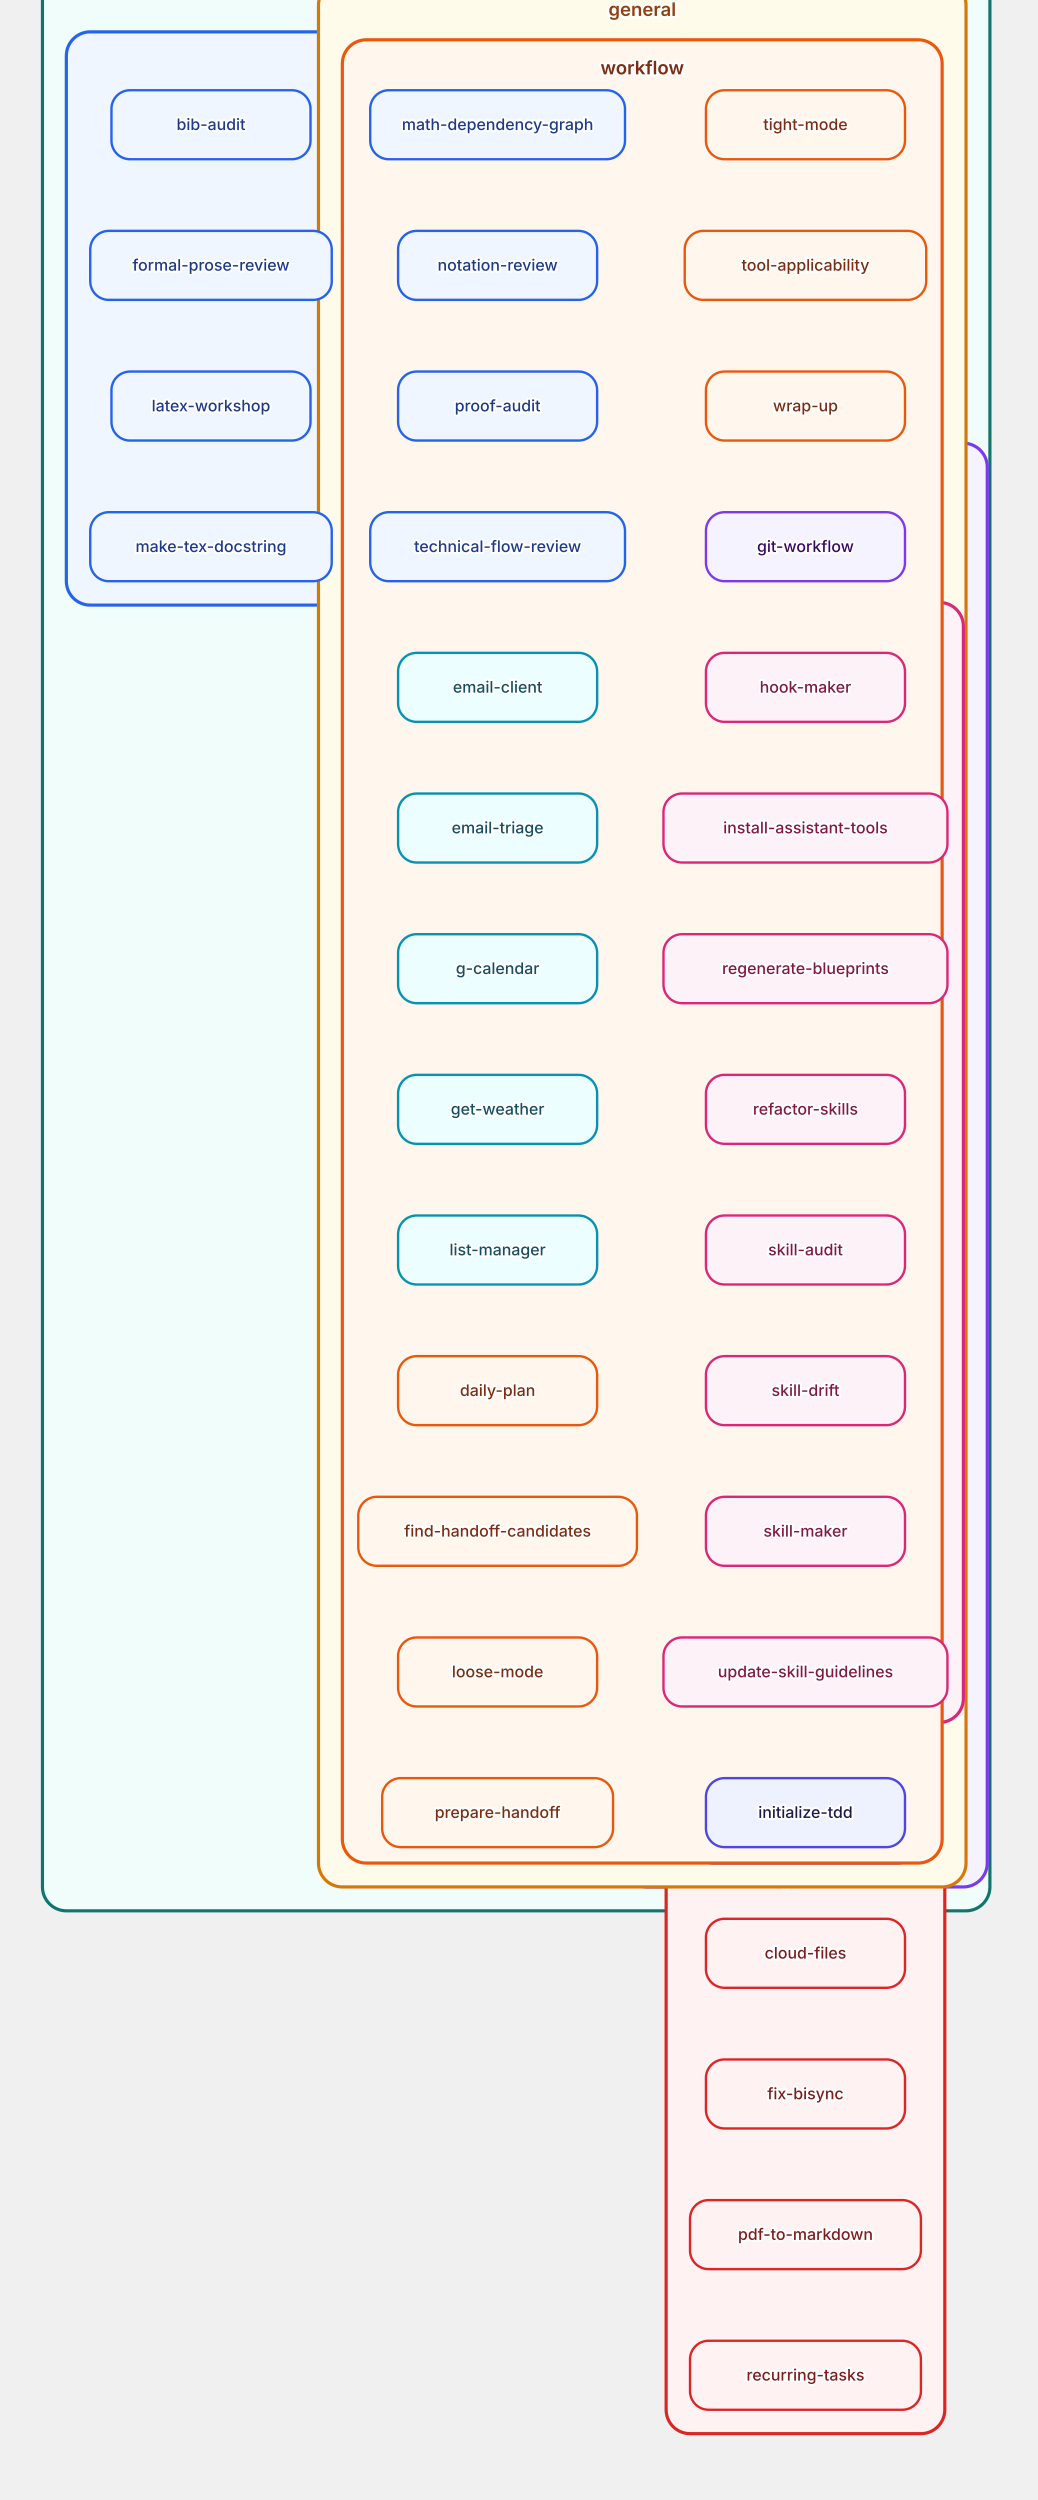
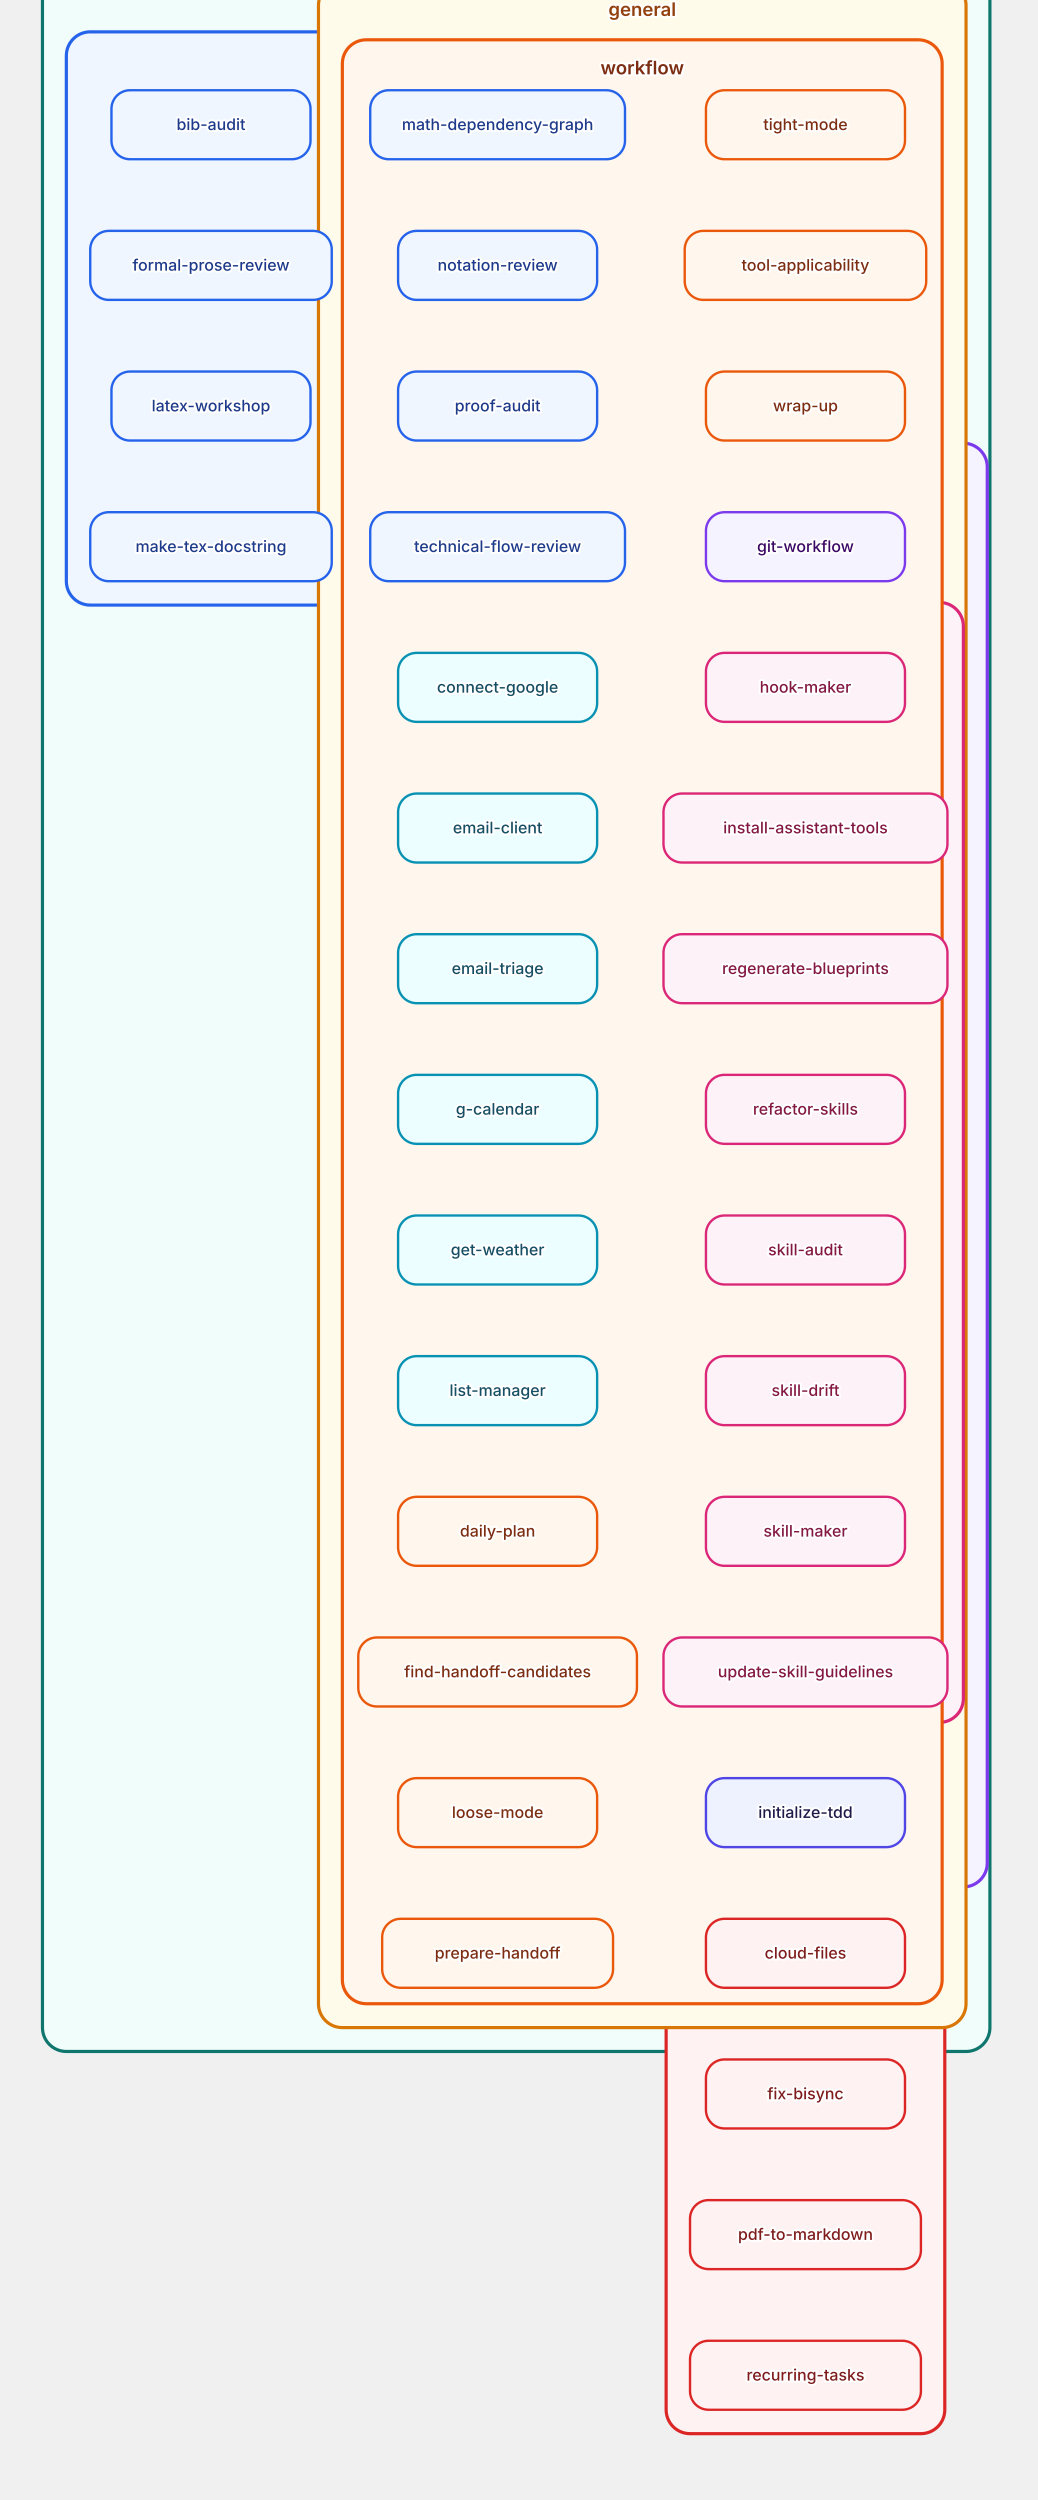
<svg xmlns="http://www.w3.org/2000/svg" width="782" height="1884" viewBox="0 0 782 1884">
  <defs>
    <marker id="arrow-end" markerWidth="10" markerHeight="8" refX="8" refY="4" orient="auto" markerUnits="strokeWidth">
      <path d="M0 0 L8 4 L0 8 Z" fill="#64748b" />
    </marker>
    <marker id="arrow-start" markerWidth="10" markerHeight="8" refX="2" refY="4" orient="auto-start-reverse" markerUnits="strokeWidth">
      <path d="M8 0 L0 4 L8 8 Z" fill="#64748b" />
    </marker>
  </defs>
  <g transform="translate(56 56)">
    <g id="edges" />
    <g id="groups">
      <g id="assistant" data-kind="group">
-         <rect x="-24" y="-122" width="714" height="1506" rx="18" ry="18" fill="#f0fdfa" stroke="#0f766e" stroke-width="2.4" />
+         <rect x="-24" y="-122" width="714" height="1612" rx="18" ry="18" fill="#f0fdfa" stroke="#0f766e" stroke-width="2.4" />
        <text x="333" y="-96" text-anchor="middle" font-family="Inter, Segoe UI, sans-serif" font-size="14" font-weight="600" fill="#134e4a" stroke="#ffffff" stroke-width="3" stroke-linejoin="round" paint-order="stroke">
          <tspan x="333" dy="0">assistant</tspan>
        </text>
      </g>
      <g id="development" data-kind="group">
        <rect x="414" y="278" width="274" height="1088" rx="18" ry="18" fill="#f5f3ff" stroke="#7c3aed" stroke-width="2.4" />
        <text x="551" y="304" text-anchor="middle" font-family="Inter, Segoe UI, sans-serif" font-size="14" font-weight="600" fill="#3b0764" stroke="#ffffff" stroke-width="3" stroke-linejoin="round" paint-order="stroke">
          <tspan x="551" dy="0">development</tspan>
        </text>
      </g>
      <g id="system" data-kind="group">
        <rect x="446" y="1338" width="210" height="440" rx="18" ry="18" fill="#fef2f2" stroke="#dc2626" stroke-width="2.4" />
        <text x="551" y="1364" text-anchor="middle" font-family="Inter, Segoe UI, sans-serif" font-size="14" font-weight="600" fill="#7f1d1d" stroke="#ffffff" stroke-width="3" stroke-linejoin="round" paint-order="stroke">
          <tspan x="551" dy="0">system</tspan>
        </text>
      </g>
      <g id="research" data-kind="group">
        <rect x="-6" y="-32" width="439" height="432" rx="18" ry="18" fill="#eff6ff" stroke="#2563eb" stroke-width="2.4" />
        <text x="213.5" y="-6" text-anchor="middle" font-family="Inter, Segoe UI, sans-serif" font-size="14" font-weight="600" fill="#1e3a8a" stroke="#ffffff" stroke-width="3" stroke-linejoin="round" paint-order="stroke">
          <tspan x="213.5" dy="0">research</tspan>
        </text>
      </g>
      <g id="general" data-kind="group">
-         <rect x="184" y="-70" width="488" height="1436" rx="18" ry="18" fill="#fffbeb" stroke="#d97706" stroke-width="2.4" />
+         <rect x="184" y="-70" width="488" height="1542" rx="18" ry="18" fill="#fffbeb" stroke="#d97706" stroke-width="2.4" />
        <text x="428" y="-44" text-anchor="middle" font-family="Inter, Segoe UI, sans-serif" font-size="14" font-weight="600" fill="#92400e" stroke="#ffffff" stroke-width="3" stroke-linejoin="round" paint-order="stroke">
          <tspan x="428" dy="0">general</tspan>
        </text>
      </g>
      <g id="skill" data-kind="group">
        <rect x="432" y="398" width="238" height="844" rx="18" ry="18" fill="#fdf2f8" stroke="#db2777" stroke-width="2.4" />
        <text x="551" y="424" text-anchor="middle" font-family="Inter, Segoe UI, sans-serif" font-size="14" font-weight="600" fill="#831843" stroke="#ffffff" stroke-width="3" stroke-linejoin="round" paint-order="stroke">
          <tspan x="551" dy="0">skill</tspan>
        </text>
      </g>
      <g id="coding" data-kind="group">
        <rect x="464" y="1246" width="174" height="102" rx="18" ry="18" fill="#eef2ff" stroke="#4f46e5" stroke-width="2.4" />
        <text x="551" y="1272" text-anchor="middle" font-family="Inter, Segoe UI, sans-serif" font-size="14" font-weight="600" fill="#1e1b4b" stroke="#ffffff" stroke-width="3" stroke-linejoin="round" paint-order="stroke">
          <tspan x="551" dy="0">coding</tspan>
        </text>
      </g>
      <g id="productivity" data-kind="group">
-         <rect x="232" y="398" width="174" height="526" rx="18" ry="18" fill="#ecfeff" stroke="#0891b2" stroke-width="2.4" />
+         <rect x="232" y="398" width="174" height="632" rx="18" ry="18" fill="#ecfeff" stroke="#0891b2" stroke-width="2.4" />
        <text x="319" y="424" text-anchor="middle" font-family="Inter, Segoe UI, sans-serif" font-size="14" font-weight="600" fill="#164e63" stroke="#ffffff" stroke-width="3" stroke-linejoin="round" paint-order="stroke">
          <tspan x="319" dy="0">productivity</tspan>
        </text>
      </g>
      <g id="workflow" data-kind="group">
-         <rect x="202" y="-26" width="452" height="1374" rx="18" ry="18" fill="#fff7ed" stroke="#ea580c" stroke-width="2.4" />
+         <rect x="202" y="-26" width="452" height="1480" rx="18" ry="18" fill="#fff7ed" stroke="#ea580c" stroke-width="2.4" />
        <text x="428" y="0" text-anchor="middle" font-family="Inter, Segoe UI, sans-serif" font-size="14" font-weight="600" fill="#7c2d12" stroke="#ffffff" stroke-width="3" stroke-linejoin="round" paint-order="stroke">
          <tspan x="428" dy="0">workflow</tspan>
        </text>
      </g>
    </g>
    <g id="nodes">
      <g id="bib-audit" data-kind="node">
        <rect x="28" y="12" width="150" height="52" rx="14" ry="14" fill="#eff6ff" stroke="#2563eb" stroke-width="1.8" />
        <text x="103" y="42" text-anchor="middle" font-family="Inter, Segoe UI, sans-serif" font-size="12" font-weight="500" fill="#1e3a8a" stroke="#ffffff" stroke-width="3" stroke-linejoin="round" paint-order="stroke">
          <tspan x="103" dy="0">bib-audit</tspan>
        </text>
      </g>
      <g id="formal-prose-review" data-kind="node">
        <rect x="12" y="118" width="182" height="52" rx="14" ry="14" fill="#eff6ff" stroke="#2563eb" stroke-width="1.8" />
        <text x="103" y="148" text-anchor="middle" font-family="Inter, Segoe UI, sans-serif" font-size="12" font-weight="500" fill="#1e3a8a" stroke="#ffffff" stroke-width="3" stroke-linejoin="round" paint-order="stroke">
          <tspan x="103" dy="0">formal-prose-review</tspan>
        </text>
      </g>
      <g id="latex-workshop" data-kind="node">
        <rect x="28" y="224" width="150" height="52" rx="14" ry="14" fill="#eff6ff" stroke="#2563eb" stroke-width="1.8" />
        <text x="103" y="254" text-anchor="middle" font-family="Inter, Segoe UI, sans-serif" font-size="12" font-weight="500" fill="#1e3a8a" stroke="#ffffff" stroke-width="3" stroke-linejoin="round" paint-order="stroke">
          <tspan x="103" dy="0">latex-workshop</tspan>
        </text>
      </g>
      <g id="make-tex-docstring" data-kind="node">
        <rect x="12" y="330" width="182" height="52" rx="14" ry="14" fill="#eff6ff" stroke="#2563eb" stroke-width="1.8" />
        <text x="103" y="360" text-anchor="middle" font-family="Inter, Segoe UI, sans-serif" font-size="12" font-weight="500" fill="#1e3a8a" stroke="#ffffff" stroke-width="3" stroke-linejoin="round" paint-order="stroke">
          <tspan x="103" dy="0">make-tex-docstring</tspan>
        </text>
      </g>
      <g id="math-dependency-graph" data-kind="node">
        <rect x="223" y="12" width="192" height="52" rx="14" ry="14" fill="#eff6ff" stroke="#2563eb" stroke-width="1.8" />
        <text x="319" y="42" text-anchor="middle" font-family="Inter, Segoe UI, sans-serif" font-size="12" font-weight="500" fill="#1e3a8a" stroke="#ffffff" stroke-width="3" stroke-linejoin="round" paint-order="stroke">
          <tspan x="319" dy="0">math-dependency-graph</tspan>
        </text>
      </g>
      <g id="notation-review" data-kind="node">
        <rect x="244" y="118" width="150" height="52" rx="14" ry="14" fill="#eff6ff" stroke="#2563eb" stroke-width="1.8" />
        <text x="319" y="148" text-anchor="middle" font-family="Inter, Segoe UI, sans-serif" font-size="12" font-weight="500" fill="#1e3a8a" stroke="#ffffff" stroke-width="3" stroke-linejoin="round" paint-order="stroke">
          <tspan x="319" dy="0">notation-review</tspan>
        </text>
      </g>
      <g id="proof-audit" data-kind="node">
        <rect x="244" y="224" width="150" height="52" rx="14" ry="14" fill="#eff6ff" stroke="#2563eb" stroke-width="1.8" />
        <text x="319" y="254" text-anchor="middle" font-family="Inter, Segoe UI, sans-serif" font-size="12" font-weight="500" fill="#1e3a8a" stroke="#ffffff" stroke-width="3" stroke-linejoin="round" paint-order="stroke">
          <tspan x="319" dy="0">proof-audit</tspan>
        </text>
      </g>
      <g id="technical-flow-review" data-kind="node">
        <rect x="223" y="330" width="192" height="52" rx="14" ry="14" fill="#eff6ff" stroke="#2563eb" stroke-width="1.8" />
        <text x="319" y="360" text-anchor="middle" font-family="Inter, Segoe UI, sans-serif" font-size="12" font-weight="500" fill="#1e3a8a" stroke="#ffffff" stroke-width="3" stroke-linejoin="round" paint-order="stroke">
          <tspan x="319" dy="0">technical-flow-review</tspan>
        </text>
      </g>
-       <g id="email-client" data-kind="node">
+       <g id="connect-google" data-kind="node">
        <rect x="244" y="436" width="150" height="52" rx="14" ry="14" fill="#ecfeff" stroke="#0891b2" stroke-width="1.8" />
        <text x="319" y="466" text-anchor="middle" font-family="Inter, Segoe UI, sans-serif" font-size="12" font-weight="500" fill="#164e63" stroke="#ffffff" stroke-width="3" stroke-linejoin="round" paint-order="stroke">
-           <tspan x="319" dy="0">email-client</tspan>
-         </text>
-       </g>
-       <g id="email-triage" data-kind="node">
+           <tspan x="319" dy="0">connect-google</tspan>
+         </text>
+       </g>
+       <g id="email-client" data-kind="node">
        <rect x="244" y="542" width="150" height="52" rx="14" ry="14" fill="#ecfeff" stroke="#0891b2" stroke-width="1.8" />
        <text x="319" y="572" text-anchor="middle" font-family="Inter, Segoe UI, sans-serif" font-size="12" font-weight="500" fill="#164e63" stroke="#ffffff" stroke-width="3" stroke-linejoin="round" paint-order="stroke">
-           <tspan x="319" dy="0">email-triage</tspan>
-         </text>
-       </g>
-       <g id="g-calendar" data-kind="node">
+           <tspan x="319" dy="0">email-client</tspan>
+         </text>
+       </g>
+       <g id="email-triage" data-kind="node">
        <rect x="244" y="648" width="150" height="52" rx="14" ry="14" fill="#ecfeff" stroke="#0891b2" stroke-width="1.8" />
        <text x="319" y="678" text-anchor="middle" font-family="Inter, Segoe UI, sans-serif" font-size="12" font-weight="500" fill="#164e63" stroke="#ffffff" stroke-width="3" stroke-linejoin="round" paint-order="stroke">
-           <tspan x="319" dy="0">g-calendar</tspan>
-         </text>
-       </g>
-       <g id="get-weather" data-kind="node">
+           <tspan x="319" dy="0">email-triage</tspan>
+         </text>
+       </g>
+       <g id="g-calendar" data-kind="node">
        <rect x="244" y="754" width="150" height="52" rx="14" ry="14" fill="#ecfeff" stroke="#0891b2" stroke-width="1.8" />
        <text x="319" y="784" text-anchor="middle" font-family="Inter, Segoe UI, sans-serif" font-size="12" font-weight="500" fill="#164e63" stroke="#ffffff" stroke-width="3" stroke-linejoin="round" paint-order="stroke">
-           <tspan x="319" dy="0">get-weather</tspan>
-         </text>
-       </g>
-       <g id="list-manager" data-kind="node">
+           <tspan x="319" dy="0">g-calendar</tspan>
+         </text>
+       </g>
+       <g id="get-weather" data-kind="node">
        <rect x="244" y="860" width="150" height="52" rx="14" ry="14" fill="#ecfeff" stroke="#0891b2" stroke-width="1.8" />
        <text x="319" y="890" text-anchor="middle" font-family="Inter, Segoe UI, sans-serif" font-size="12" font-weight="500" fill="#164e63" stroke="#ffffff" stroke-width="3" stroke-linejoin="round" paint-order="stroke">
+           <tspan x="319" dy="0">get-weather</tspan>
+         </text>
+       </g>
+       <g id="list-manager" data-kind="node">
+         <rect x="244" y="966" width="150" height="52" rx="14" ry="14" fill="#ecfeff" stroke="#0891b2" stroke-width="1.8" />
+         <text x="319" y="996" text-anchor="middle" font-family="Inter, Segoe UI, sans-serif" font-size="12" font-weight="500" fill="#164e63" stroke="#ffffff" stroke-width="3" stroke-linejoin="round" paint-order="stroke">
          <tspan x="319" dy="0">list-manager</tspan>
        </text>
      </g>
      <g id="daily-plan" data-kind="node">
-         <rect x="244" y="966" width="150" height="52" rx="14" ry="14" fill="#fff7ed" stroke="#ea580c" stroke-width="1.8" />
-         <text x="319" y="996" text-anchor="middle" font-family="Inter, Segoe UI, sans-serif" font-size="12" font-weight="500" fill="#7c2d12" stroke="#ffffff" stroke-width="3" stroke-linejoin="round" paint-order="stroke">
+         <rect x="244" y="1072" width="150" height="52" rx="14" ry="14" fill="#fff7ed" stroke="#ea580c" stroke-width="1.8" />
+         <text x="319" y="1102" text-anchor="middle" font-family="Inter, Segoe UI, sans-serif" font-size="12" font-weight="500" fill="#7c2d12" stroke="#ffffff" stroke-width="3" stroke-linejoin="round" paint-order="stroke">
          <tspan x="319" dy="0">daily-plan</tspan>
        </text>
      </g>
      <g id="find-handoff-candidates" data-kind="node">
-         <rect x="214" y="1072" width="210" height="52" rx="14" ry="14" fill="#fff7ed" stroke="#ea580c" stroke-width="1.8" />
-         <text x="319" y="1102" text-anchor="middle" font-family="Inter, Segoe UI, sans-serif" font-size="12" font-weight="500" fill="#7c2d12" stroke="#ffffff" stroke-width="3" stroke-linejoin="round" paint-order="stroke">
+         <rect x="214" y="1178" width="210" height="52" rx="14" ry="14" fill="#fff7ed" stroke="#ea580c" stroke-width="1.8" />
+         <text x="319" y="1208" text-anchor="middle" font-family="Inter, Segoe UI, sans-serif" font-size="12" font-weight="500" fill="#7c2d12" stroke="#ffffff" stroke-width="3" stroke-linejoin="round" paint-order="stroke">
          <tspan x="319" dy="0">find-handoff-candidates</tspan>
        </text>
      </g>
      <g id="loose-mode" data-kind="node">
-         <rect x="244" y="1178" width="150" height="52" rx="14" ry="14" fill="#fff7ed" stroke="#ea580c" stroke-width="1.8" />
-         <text x="319" y="1208" text-anchor="middle" font-family="Inter, Segoe UI, sans-serif" font-size="12" font-weight="500" fill="#7c2d12" stroke="#ffffff" stroke-width="3" stroke-linejoin="round" paint-order="stroke">
+         <rect x="244" y="1284" width="150" height="52" rx="14" ry="14" fill="#fff7ed" stroke="#ea580c" stroke-width="1.8" />
+         <text x="319" y="1314" text-anchor="middle" font-family="Inter, Segoe UI, sans-serif" font-size="12" font-weight="500" fill="#7c2d12" stroke="#ffffff" stroke-width="3" stroke-linejoin="round" paint-order="stroke">
          <tspan x="319" dy="0">loose-mode</tspan>
        </text>
      </g>
      <g id="prepare-handoff" data-kind="node">
-         <rect x="232" y="1284" width="174" height="52" rx="14" ry="14" fill="#fff7ed" stroke="#ea580c" stroke-width="1.8" />
-         <text x="319" y="1314" text-anchor="middle" font-family="Inter, Segoe UI, sans-serif" font-size="12" font-weight="500" fill="#7c2d12" stroke="#ffffff" stroke-width="3" stroke-linejoin="round" paint-order="stroke">
+         <rect x="232" y="1390" width="174" height="52" rx="14" ry="14" fill="#fff7ed" stroke="#ea580c" stroke-width="1.8" />
+         <text x="319" y="1420" text-anchor="middle" font-family="Inter, Segoe UI, sans-serif" font-size="12" font-weight="500" fill="#7c2d12" stroke="#ffffff" stroke-width="3" stroke-linejoin="round" paint-order="stroke">
          <tspan x="319" dy="0">prepare-handoff</tspan>
        </text>
      </g>
      <g id="tight-mode" data-kind="node">
        <rect x="476" y="12" width="150" height="52" rx="14" ry="14" fill="#fff7ed" stroke="#ea580c" stroke-width="1.8" />
        <text x="551" y="42" text-anchor="middle" font-family="Inter, Segoe UI, sans-serif" font-size="12" font-weight="500" fill="#7c2d12" stroke="#ffffff" stroke-width="3" stroke-linejoin="round" paint-order="stroke">
          <tspan x="551" dy="0">tight-mode</tspan>
        </text>
      </g>
      <g id="tool-applicability" data-kind="node">
        <rect x="460" y="118" width="182" height="52" rx="14" ry="14" fill="#fff7ed" stroke="#ea580c" stroke-width="1.8" />
        <text x="551" y="148" text-anchor="middle" font-family="Inter, Segoe UI, sans-serif" font-size="12" font-weight="500" fill="#7c2d12" stroke="#ffffff" stroke-width="3" stroke-linejoin="round" paint-order="stroke">
          <tspan x="551" dy="0">tool-applicability</tspan>
        </text>
      </g>
      <g id="wrap-up" data-kind="node">
        <rect x="476" y="224" width="150" height="52" rx="14" ry="14" fill="#fff7ed" stroke="#ea580c" stroke-width="1.8" />
        <text x="551" y="254" text-anchor="middle" font-family="Inter, Segoe UI, sans-serif" font-size="12" font-weight="500" fill="#7c2d12" stroke="#ffffff" stroke-width="3" stroke-linejoin="round" paint-order="stroke">
          <tspan x="551" dy="0">wrap-up</tspan>
        </text>
      </g>
      <g id="git-workflow" data-kind="node">
        <rect x="476" y="330" width="150" height="52" rx="14" ry="14" fill="#f5f3ff" stroke="#7c3aed" stroke-width="1.8" />
        <text x="551" y="360" text-anchor="middle" font-family="Inter, Segoe UI, sans-serif" font-size="12" font-weight="500" fill="#3b0764" stroke="#ffffff" stroke-width="3" stroke-linejoin="round" paint-order="stroke">
          <tspan x="551" dy="0">git-workflow</tspan>
        </text>
      </g>
      <g id="hook-maker" data-kind="node">
        <rect x="476" y="436" width="150" height="52" rx="14" ry="14" fill="#fdf2f8" stroke="#db2777" stroke-width="1.8" />
        <text x="551" y="466" text-anchor="middle" font-family="Inter, Segoe UI, sans-serif" font-size="12" font-weight="500" fill="#831843" stroke="#ffffff" stroke-width="3" stroke-linejoin="round" paint-order="stroke">
          <tspan x="551" dy="0">hook-maker</tspan>
        </text>
      </g>
      <g id="install-assistant-tools" data-kind="node">
        <rect x="444" y="542" width="214" height="52" rx="14" ry="14" fill="#fdf2f8" stroke="#db2777" stroke-width="1.8" />
        <text x="551" y="572" text-anchor="middle" font-family="Inter, Segoe UI, sans-serif" font-size="12" font-weight="500" fill="#831843" stroke="#ffffff" stroke-width="3" stroke-linejoin="round" paint-order="stroke">
          <tspan x="551" dy="0">install-assistant-tools</tspan>
        </text>
      </g>
      <g id="regenerate-blueprints" data-kind="node">
        <rect x="444" y="648" width="214" height="52" rx="14" ry="14" fill="#fdf2f8" stroke="#db2777" stroke-width="1.8" />
        <text x="551" y="678" text-anchor="middle" font-family="Inter, Segoe UI, sans-serif" font-size="12" font-weight="500" fill="#831843" stroke="#ffffff" stroke-width="3" stroke-linejoin="round" paint-order="stroke">
          <tspan x="551" dy="0">regenerate-blueprints</tspan>
        </text>
      </g>
      <g id="refactor-skills" data-kind="node">
        <rect x="476" y="754" width="150" height="52" rx="14" ry="14" fill="#fdf2f8" stroke="#db2777" stroke-width="1.8" />
        <text x="551" y="784" text-anchor="middle" font-family="Inter, Segoe UI, sans-serif" font-size="12" font-weight="500" fill="#831843" stroke="#ffffff" stroke-width="3" stroke-linejoin="round" paint-order="stroke">
          <tspan x="551" dy="0">refactor-skills</tspan>
        </text>
      </g>
      <g id="skill-audit" data-kind="node">
        <rect x="476" y="860" width="150" height="52" rx="14" ry="14" fill="#fdf2f8" stroke="#db2777" stroke-width="1.8" />
        <text x="551" y="890" text-anchor="middle" font-family="Inter, Segoe UI, sans-serif" font-size="12" font-weight="500" fill="#831843" stroke="#ffffff" stroke-width="3" stroke-linejoin="round" paint-order="stroke">
          <tspan x="551" dy="0">skill-audit</tspan>
        </text>
      </g>
      <g id="skill-drift" data-kind="node">
        <rect x="476" y="966" width="150" height="52" rx="14" ry="14" fill="#fdf2f8" stroke="#db2777" stroke-width="1.8" />
        <text x="551" y="996" text-anchor="middle" font-family="Inter, Segoe UI, sans-serif" font-size="12" font-weight="500" fill="#831843" stroke="#ffffff" stroke-width="3" stroke-linejoin="round" paint-order="stroke">
          <tspan x="551" dy="0">skill-drift</tspan>
        </text>
      </g>
      <g id="skill-maker" data-kind="node">
        <rect x="476" y="1072" width="150" height="52" rx="14" ry="14" fill="#fdf2f8" stroke="#db2777" stroke-width="1.8" />
        <text x="551" y="1102" text-anchor="middle" font-family="Inter, Segoe UI, sans-serif" font-size="12" font-weight="500" fill="#831843" stroke="#ffffff" stroke-width="3" stroke-linejoin="round" paint-order="stroke">
          <tspan x="551" dy="0">skill-maker</tspan>
        </text>
      </g>
      <g id="update-skill-guidelines" data-kind="node">
        <rect x="444" y="1178" width="214" height="52" rx="14" ry="14" fill="#fdf2f8" stroke="#db2777" stroke-width="1.8" />
        <text x="551" y="1208" text-anchor="middle" font-family="Inter, Segoe UI, sans-serif" font-size="12" font-weight="500" fill="#831843" stroke="#ffffff" stroke-width="3" stroke-linejoin="round" paint-order="stroke">
          <tspan x="551" dy="0">update-skill-guidelines</tspan>
        </text>
      </g>
      <g id="initialize-tdd" data-kind="node">
        <rect x="476" y="1284" width="150" height="52" rx="14" ry="14" fill="#eef2ff" stroke="#4f46e5" stroke-width="1.8" />
        <text x="551" y="1314" text-anchor="middle" font-family="Inter, Segoe UI, sans-serif" font-size="12" font-weight="500" fill="#1e1b4b" stroke="#ffffff" stroke-width="3" stroke-linejoin="round" paint-order="stroke">
          <tspan x="551" dy="0">initialize-tdd</tspan>
        </text>
      </g>
      <g id="cloud-files" data-kind="node">
        <rect x="476" y="1390" width="150" height="52" rx="14" ry="14" fill="#fef2f2" stroke="#dc2626" stroke-width="1.8" />
        <text x="551" y="1420" text-anchor="middle" font-family="Inter, Segoe UI, sans-serif" font-size="12" font-weight="500" fill="#7f1d1d" stroke="#ffffff" stroke-width="3" stroke-linejoin="round" paint-order="stroke">
          <tspan x="551" dy="0">cloud-files</tspan>
        </text>
      </g>
      <g id="fix-bisync" data-kind="node">
        <rect x="476" y="1496" width="150" height="52" rx="14" ry="14" fill="#fef2f2" stroke="#dc2626" stroke-width="1.8" />
        <text x="551" y="1526" text-anchor="middle" font-family="Inter, Segoe UI, sans-serif" font-size="12" font-weight="500" fill="#7f1d1d" stroke="#ffffff" stroke-width="3" stroke-linejoin="round" paint-order="stroke">
          <tspan x="551" dy="0">fix-bisync</tspan>
        </text>
      </g>
      <g id="pdf-to-markdown" data-kind="node">
        <rect x="464" y="1602" width="174" height="52" rx="14" ry="14" fill="#fef2f2" stroke="#dc2626" stroke-width="1.8" />
        <text x="551" y="1632" text-anchor="middle" font-family="Inter, Segoe UI, sans-serif" font-size="12" font-weight="500" fill="#7f1d1d" stroke="#ffffff" stroke-width="3" stroke-linejoin="round" paint-order="stroke">
          <tspan x="551" dy="0">pdf-to-markdown</tspan>
        </text>
      </g>
      <g id="recurring-tasks" data-kind="node">
        <rect x="464" y="1708" width="174" height="52" rx="14" ry="14" fill="#fef2f2" stroke="#dc2626" stroke-width="1.8" />
        <text x="551" y="1738" text-anchor="middle" font-family="Inter, Segoe UI, sans-serif" font-size="12" font-weight="500" fill="#7f1d1d" stroke="#ffffff" stroke-width="3" stroke-linejoin="round" paint-order="stroke">
          <tspan x="551" dy="0">recurring-tasks</tspan>
        </text>
      </g>
    </g>
  </g>
</svg>
